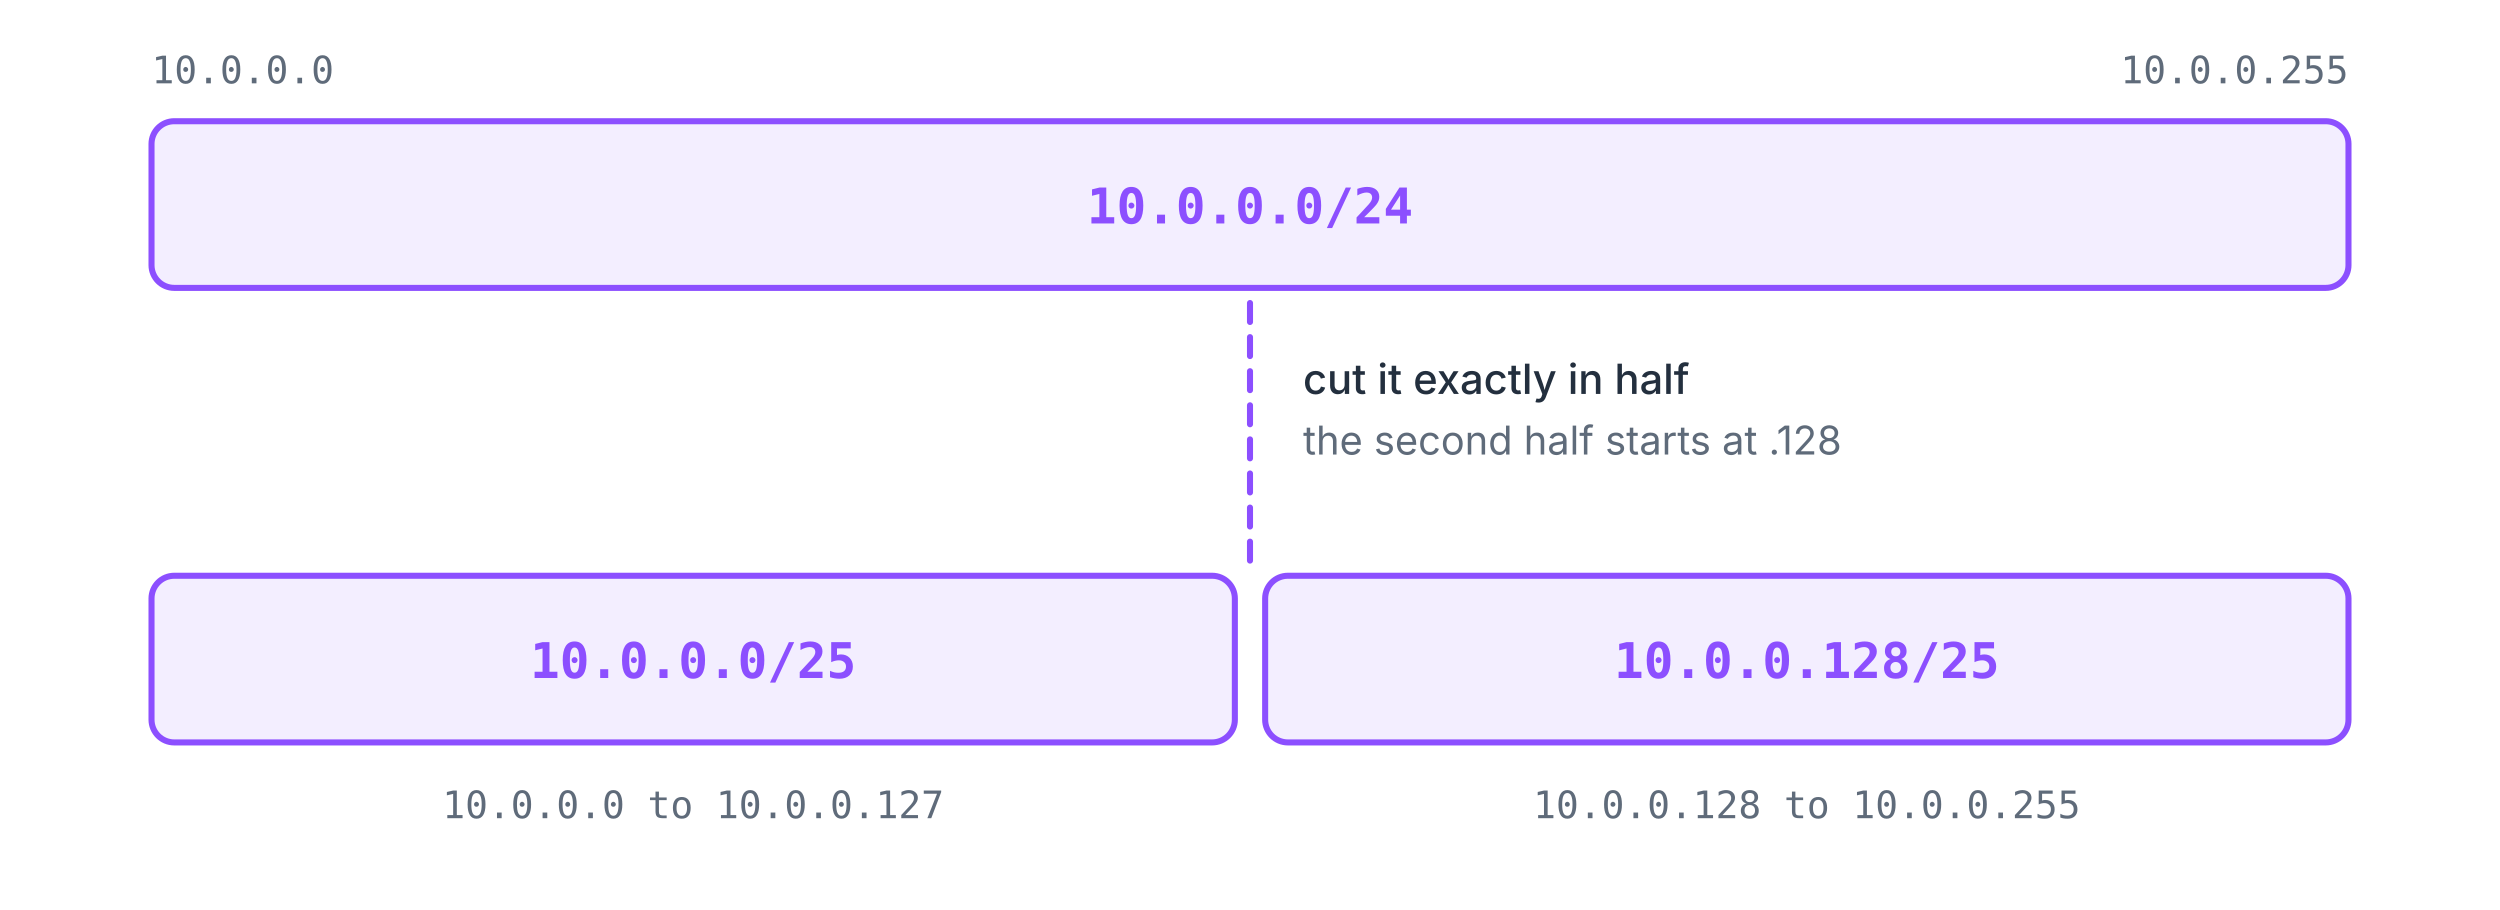
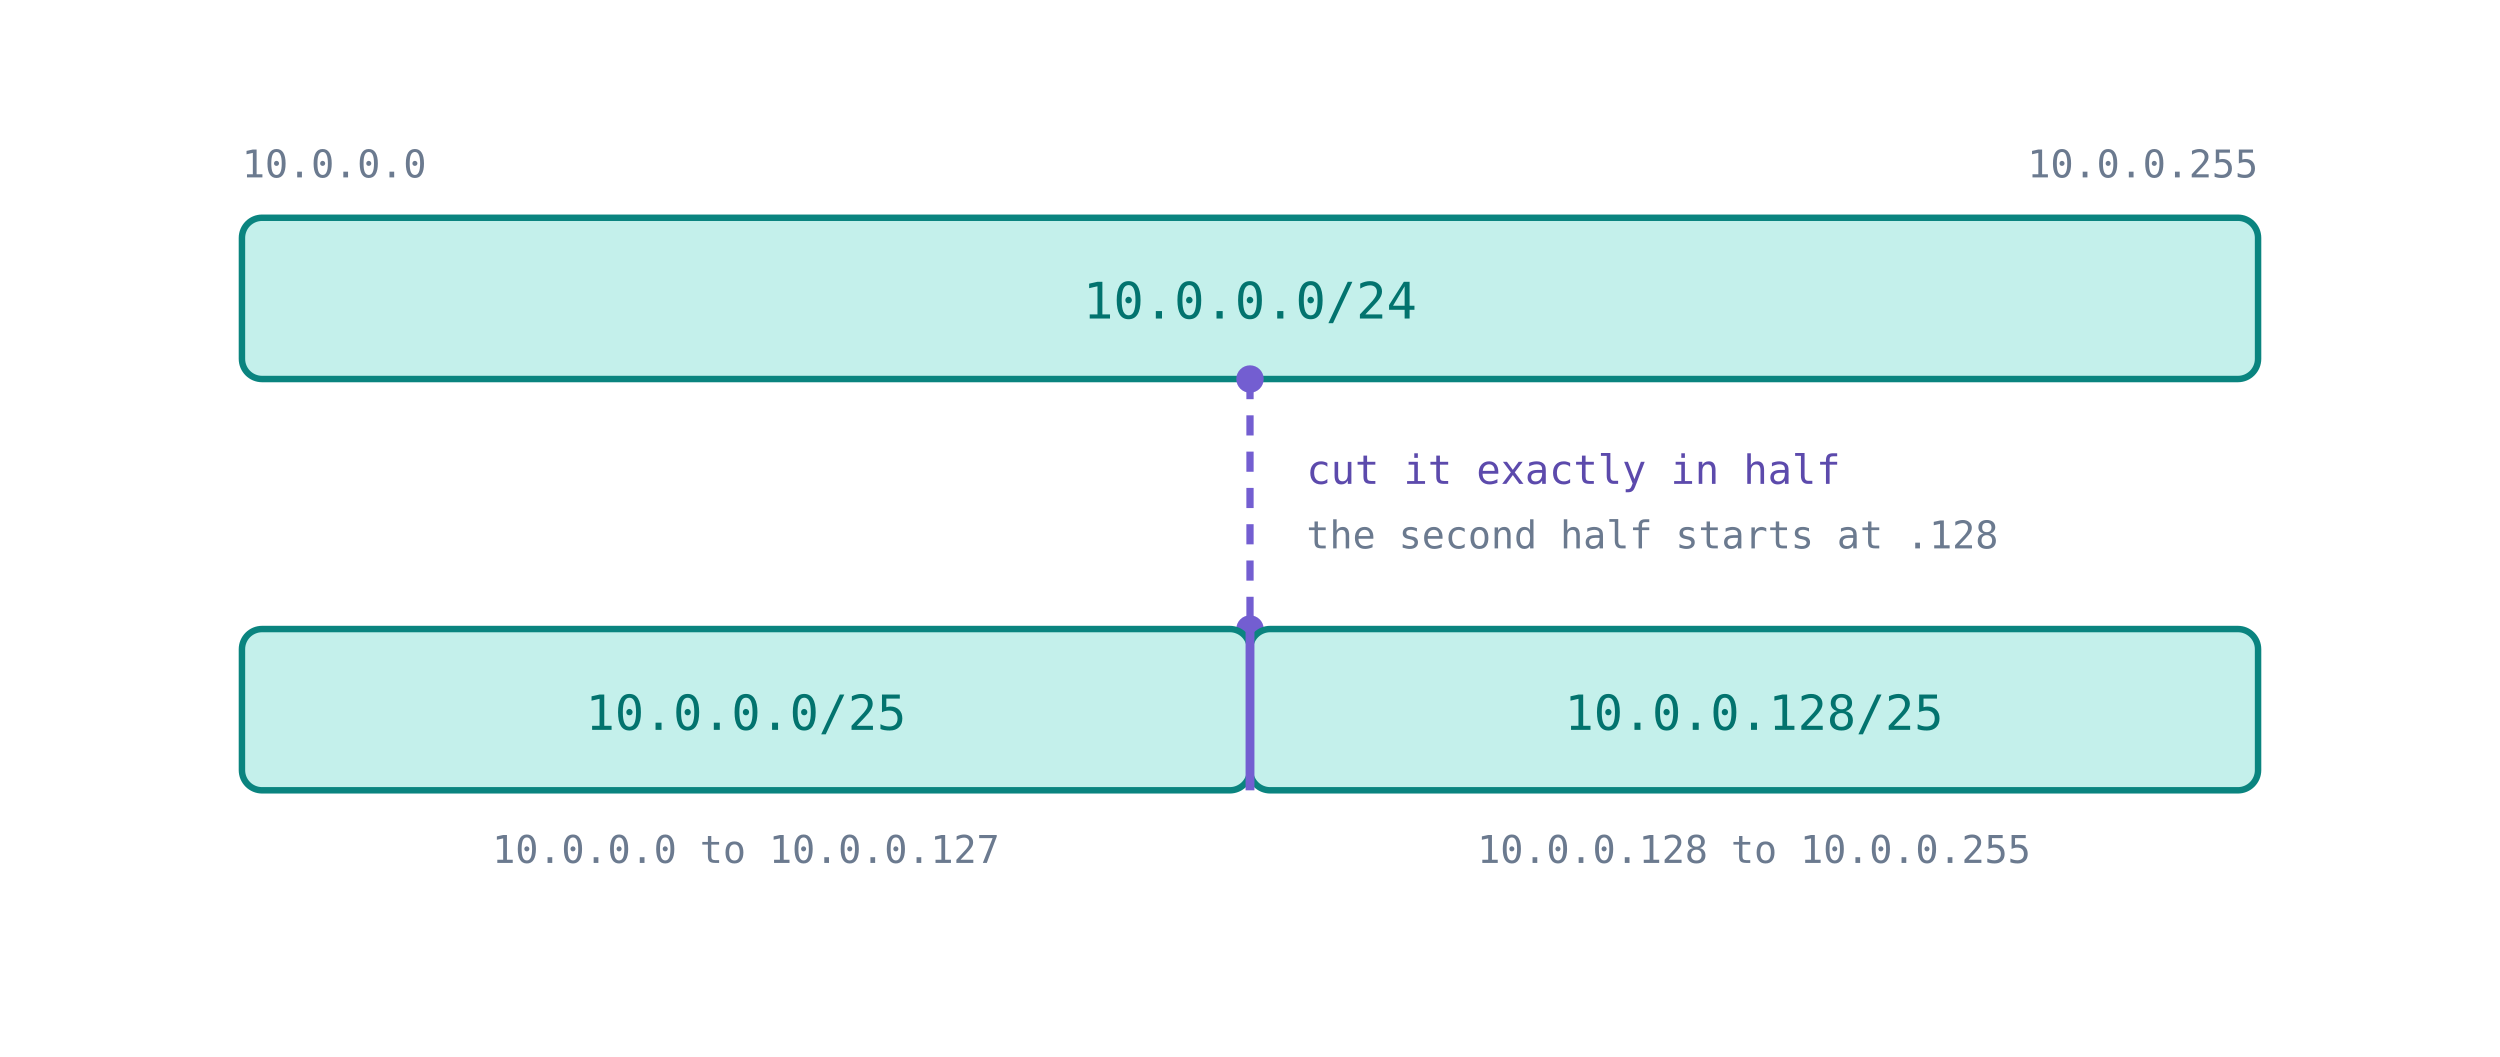
- <svg xmlns="http://www.w3.org/2000/svg" class="dg" viewBox="0 0 660 240">
-   <style>.dg text{font-family:Inter,'Amazon Ember',Arial,Helvetica,sans-serif}.dg .mono{font-family:'JetBrains Mono',ui-monospace,Menlo,Consolas,monospace}.dg .f-ink{fill:var(--dg-ink,#232F3E)}.dg .s-ink{stroke:var(--dg-ink,#232F3E)}.dg .f-sub{fill:var(--dg-sub,#5F6B7A)}.dg .s-sub{stroke:var(--dg-sub,#5F6B7A)}.dg .f-faint{fill:var(--dg-faint,#A7B1BE)}.dg .s-faint{stroke:var(--dg-faint,#A7B1BE)}.dg .f-line{fill:var(--dg-line,#232F3E)}.dg .s-line{stroke:var(--dg-line,#232F3E)}.dg .f-surface{fill:var(--dg-surface,#F4F6F8)}.dg .s-surface{stroke:var(--dg-surface,#F4F6F8)}.dg .f-panel{fill:var(--dg-panel,#FFFFFF)}.dg .s-panel{stroke:var(--dg-panel,#FFFFFF)}.dg .f-net{fill:var(--dg-net,#8C4FFF)}.dg .s-net{stroke:var(--dg-net,#8C4FFF)}.dg .f-cmp{fill:var(--dg-cmp,#ED7100)}.dg .s-cmp{stroke:var(--dg-cmp,#ED7100)}.dg .f-pub{fill:var(--dg-pub,#7AA116)}.dg .s-pub{stroke:var(--dg-pub,#7AA116)}.dg .f-priv{fill:var(--dg-priv,#00A4A6)}.dg .s-priv{stroke:var(--dg-priv,#00A4A6)}.dg .f-sec{fill:var(--dg-sec,#DD344C)}.dg .s-sec{stroke:var(--dg-sec,#DD344C)}.dg .f-db{fill:var(--dg-db,#C925D1)}.dg .s-db{stroke:var(--dg-db,#C925D1)}.dg .f-you{fill:var(--dg-you,#3B62D4)}.dg .s-you{stroke:var(--dg-you,#3B62D4)}.dg .f-ok{fill:var(--dg-ok,#037F0C)}.dg .s-ok{stroke:var(--dg-ok,#037F0C)}.dg .f-bad{fill:var(--dg-bad,#D91515)}.dg .s-bad{stroke:var(--dg-bad,#D91515)}.dg .f-pubtint{fill:var(--dg-pubtint,#F2F6E8)}.dg .s-pubtint{stroke:var(--dg-pubtint,#F2F6E8)}.dg .f-privtint{fill:var(--dg-privtint,#E6F6F7)}.dg .s-privtint{stroke:var(--dg-privtint,#E6F6F7)}.dg .f-youtint{fill:var(--dg-youtint,#EEF2FC)}.dg .s-youtint{stroke:var(--dg-youtint,#EEF2FC)}.dg .f-nettint{fill:var(--dg-nettint,#F3EEFF)}.dg .s-nettint{stroke:var(--dg-nettint,#F3EEFF)}.dg .f-badtint{fill:var(--dg-badtint,#FDECEC)}.dg .s-badtint{stroke:var(--dg-badtint,#FDECEC)}</style>
-   <text x="40" y="22" class="f-sub mono" font-size="10" font-weight="400" text-anchor="start">10.0.0.0</text>
-   <text x="620" y="22" class="f-sub mono" font-size="10" font-weight="400" text-anchor="end">10.0.0.255</text>
-   <rect x="40" y="32" width="580" height="44" rx="6" class="s-net f-nettint" stroke-width="1.6" />
-   <text x="330" y="59" class="f-net mono" font-size="13" font-weight="600" text-anchor="middle">10.0.0.0/24</text>
-   <path d="M330 80 L330 150" class="s-net" fill="none" stroke-width="1.6" stroke-linejoin="round" stroke-linecap="round" stroke-dasharray="5 4" />
-   <text x="344" y="104" class="f-ink" font-size="11" font-weight="500" text-anchor="start">cut it exactly in half</text>
-   <text x="344" y="120" class="f-sub" font-size="10.5" font-weight="400" text-anchor="start">the second half starts at .128</text>
-   <rect x="40" y="152" width="286" height="44" rx="6" class="s-net f-nettint" stroke-width="1.6" />
-   <text x="183" y="179" class="f-net mono" font-size="13" font-weight="600" text-anchor="middle">10.0.0.0/25</text>
-   <text x="183" y="216" class="f-sub mono" font-size="10" font-weight="400" text-anchor="middle">10.0.0.0 to 10.0.0.127</text>
-   <rect x="334" y="152" width="286" height="44" rx="6" class="s-net f-nettint" stroke-width="1.6" />
-   <text x="477" y="179" class="f-net mono" font-size="13" font-weight="600" text-anchor="middle">10.0.0.128/25</text>
-   <text x="477" y="216" class="f-sub mono" font-size="10" font-weight="400" text-anchor="middle">10.0.0.128 to 10.0.0.255</text>
+ <svg xmlns="http://www.w3.org/2000/svg" class="dg legacy" viewBox="0 0 620 262">
+   <style>.dg text{font-family:Inter,'Amazon Ember',Arial,Helvetica,sans-serif}.dg .mono{font-family:'JetBrains Mono',ui-monospace,Menlo,Consolas,monospace}.dg .f-ink{fill:var(--dg-ink,#1F2A37)}.dg .s-ink{stroke:var(--dg-ink,#1F2A37)}.dg .f-ink2{fill:var(--dg-ink2,#3E4C5E)}.dg .s-ink2{stroke:var(--dg-ink2,#3E4C5E)}.dg .f-sub{fill:var(--dg-sub,#5F6B7A)}.dg .s-sub{stroke:var(--dg-sub,#5F6B7A)}.dg .f-mute{fill:var(--dg-mute,#6B7A8F)}.dg .s-mute{stroke:var(--dg-mute,#6B7A8F)}.dg .f-faint{fill:var(--dg-faint,#A7B1BE)}.dg .s-faint{stroke:var(--dg-faint,#A7B1BE)}.dg .f-line{fill:var(--dg-line,#475569)}.dg .s-line{stroke:var(--dg-line,#475569)}.dg .f-edge{fill:var(--dg-edge,#A3B1C2)}.dg .s-edge{stroke:var(--dg-edge,#A3B1C2)}.dg .f-edge2{fill:var(--dg-edge2,#D3DBE5)}.dg .s-edge2{stroke:var(--dg-edge2,#D3DBE5)}.dg .f-surface{fill:var(--dg-surface,#F5F7FA)}.dg .s-surface{stroke:var(--dg-surface,#F5F7FA)}.dg .f-panel{fill:var(--dg-panel,#FFFFFF)}.dg .s-panel{stroke:var(--dg-panel,#FFFFFF)}.dg .f-well{fill:var(--dg-well,#FFFFFF)}.dg .s-well{stroke:var(--dg-well,#FFFFFF)}.dg .f-body{fill:var(--dg-body,#F5F8FB)}.dg .s-body{stroke:var(--dg-body,#F5F8FB)}.dg .f-bodytop{fill:var(--dg-bodytop,#E9EEF4)}.dg .s-bodytop{stroke:var(--dg-bodytop,#E9EEF4)}.dg .f-bodyside{fill:var(--dg-bodyside,#DCE3EB)}.dg .s-bodyside{stroke:var(--dg-bodyside,#DCE3EB)}.dg .f-net{fill:var(--dg-net,#735ED1)}.dg .s-net{stroke:var(--dg-net,#735ED1)}.dg .f-cmp{fill:var(--dg-cmp,#D16100)}.dg .s-cmp{stroke:var(--dg-cmp,#D16100)}.dg .f-priv{fill:var(--dg-priv,#0A847F)}.dg .s-priv{stroke:var(--dg-priv,#0A847F)}.dg .f-pub{fill:var(--dg-pub,#51850E)}.dg .s-pub{stroke:var(--dg-pub,#51850E)}.dg .f-sec{fill:var(--dg-sec,#C43E45)}.dg .s-sec{stroke:var(--dg-sec,#C43E45)}.dg .f-db{fill:var(--dg-db,#A14DA7)}.dg .s-db{stroke:var(--dg-db,#A14DA7)}.dg .f-you{fill:var(--dg-you,#396ED6)}.dg .s-you{stroke:var(--dg-you,#396ED6)}.dg .f-ok{fill:var(--dg-ok,#178950)}.dg .s-ok{stroke:var(--dg-ok,#178950)}.dg .f-bad{fill:var(--dg-bad,#C03D69)}.dg .s-bad{stroke:var(--dg-bad,#C03D69)}.dg .f-nettint{fill:var(--dg-nettint,#E4E3FF)}.dg .s-nettint{stroke:var(--dg-nettint,#E4E3FF)}.dg .f-cmptint{fill:var(--dg-cmptint,#FFDFC9)}.dg .s-cmptint{stroke:var(--dg-cmptint,#FFDFC9)}.dg .f-privtint{fill:var(--dg-privtint,#C4F0EB)}.dg .s-privtint{stroke:var(--dg-privtint,#C4F0EB)}.dg .f-pubtint{fill:var(--dg-pubtint,#D9EFC5)}.dg .s-pubtint{stroke:var(--dg-pubtint,#D9EFC5)}.dg .f-sectint{fill:var(--dg-sectint,#FFDDDB)}.dg .s-sectint{stroke:var(--dg-sectint,#FFDDDB)}.dg .f-dbtint{fill:var(--dg-dbtint,#FCD9FD)}.dg .s-dbtint{stroke:var(--dg-dbtint,#FCD9FD)}.dg .f-youtint{fill:var(--dg-youtint,#DAE7FE)}.dg .s-youtint{stroke:var(--dg-youtint,#DAE7FE)}.dg .f-oktint{fill:var(--dg-oktint,#CDF0D7)}.dg .s-oktint{stroke:var(--dg-oktint,#CDF0D7)}.dg .f-pubarea{fill:var(--dg-pubarea,#EAF8E0)}.dg .s-pubarea{stroke:var(--dg-pubarea,#EAF8E0)}.dg .f-privarea{fill:var(--dg-privarea,#DBF7F4)}.dg .s-privarea{stroke:var(--dg-privarea,#DBF7F4)}.dg .f-badtint{fill:var(--dg-badtint,#FFDCE3)}.dg .s-badtint{stroke:var(--dg-badtint,#FFDCE3)}.dg .f-netcard{fill:var(--dg-netcard,#E4E3FF)}.dg .s-netcard{stroke:var(--dg-netcard,#E4E3FF)}.dg .f-netcardb{fill:var(--dg-netcardb,#E4E3FF)}.dg .s-netcardb{stroke:var(--dg-netcardb,#E4E3FF)}.dg .f-cmpcard{fill:var(--dg-cmpcard,#FFDFC9)}.dg .s-cmpcard{stroke:var(--dg-cmpcard,#FFDFC9)}.dg .f-cmpcardb{fill:var(--dg-cmpcardb,#FFDFC9)}.dg .s-cmpcardb{stroke:var(--dg-cmpcardb,#FFDFC9)}.dg .f-privcard{fill:var(--dg-privcard,#C4F0EB)}.dg .s-privcard{stroke:var(--dg-privcard,#C4F0EB)}.dg .f-privcardb{fill:var(--dg-privcardb,#C4F0EB)}.dg .s-privcardb{stroke:var(--dg-privcardb,#C4F0EB)}.dg .f-pubcard{fill:var(--dg-pubcard,#D9EFC5)}.dg .s-pubcard{stroke:var(--dg-pubcard,#D9EFC5)}.dg .f-pubcardb{fill:var(--dg-pubcardb,#D9EFC5)}.dg .s-pubcardb{stroke:var(--dg-pubcardb,#D9EFC5)}.dg .f-seccard{fill:var(--dg-seccard,#FFDDDB)}.dg .s-seccard{stroke:var(--dg-seccard,#FFDDDB)}.dg .f-seccardb{fill:var(--dg-seccardb,#FFDDDB)}.dg .s-seccardb{stroke:var(--dg-seccardb,#FFDDDB)}.dg .f-dbcard{fill:var(--dg-dbcard,#FCD9FD)}.dg .s-dbcard{stroke:var(--dg-dbcard,#FCD9FD)}.dg .f-dbcardb{fill:var(--dg-dbcardb,#FCD9FD)}.dg .s-dbcardb{stroke:var(--dg-dbcardb,#FCD9FD)}.dg .f-youcard{fill:var(--dg-youcard,#DAE7FE)}.dg .s-youcard{stroke:var(--dg-youcard,#DAE7FE)}.dg .f-youcardb{fill:var(--dg-youcardb,#DAE7FE)}.dg .s-youcardb{stroke:var(--dg-youcardb,#DAE7FE)}.dg .f-okcard{fill:var(--dg-okcard,#CDF0D7)}.dg .s-okcard{stroke:var(--dg-okcard,#CDF0D7)}.dg .f-okcardb{fill:var(--dg-okcardb,#CDF0D7)}.dg .s-okcardb{stroke:var(--dg-okcardb,#CDF0D7)}.dg .f-badcard{fill:var(--dg-badcard,#FFDCE3)}.dg .s-badcard{stroke:var(--dg-badcard,#FFDCE3)}.dg .f-badcardb{fill:var(--dg-badcardb,#FFDCE3)}.dg .s-badcardb{stroke:var(--dg-badcardb,#FFDCE3)}.dg text.f-net{fill:var(--dg-net-text,#5C4AAC)}.dg text.f-cmp{fill:var(--dg-cmp-text,#A34202)}.dg text.f-priv{fill:var(--dg-priv-text,#02736E)}.dg text.f-pub{fill:var(--dg-pub-text,#456B02)}.dg text.f-sec{fill:var(--dg-sec-text,#A12F35)}.dg text.f-db{fill:var(--dg-db-text,#86398B)}.dg text.f-you{fill:var(--dg-you-text,#2B58B1)}.dg text.f-ok{fill:var(--dg-ok-text,#02703F)}.dg text.f-bad{fill:var(--dg-bad-text,#9E2D54)}.dg.legacy text{font-family:'JetBrains Mono',ui-monospace,SFMono-Regular,'DejaVu Sans Mono',Menlo,Consolas,monospace}</style>
+   <text x="60" y="44" font-size="9.5" style="fill:var(--dg-mute,#6B7A8F)">10.0.0.0</text>
+   <text x="560" y="44" font-size="9.5" text-anchor="end" style="fill:var(--dg-mute,#6B7A8F)">10.0.0.255</text>
+   <rect x="60" y="54" width="500" height="40" rx="5" stroke-width="1.6" style="fill:var(--dg-privtint,#C4F0EB);stroke:var(--dg-priv,#0A847F)" />
+   <text x="310" y="79" font-size="12.5" text-anchor="middle" style="fill:var(--dg-priv-text,#02736E)">10.0.0.0/24</text>
+   <line x1="310" y1="94" x2="310" y2="156" stroke-width="1.8" stroke-dasharray="5 4" style="stroke:var(--dg-net,#735ED1)" />
+   <circle cx="310" cy="94" r="3.4" style="fill:var(--dg-net,#735ED1)" />
+   <circle cx="310" cy="156" r="3.4" style="fill:var(--dg-net,#735ED1)" />
+   <text x="324" y="120" font-size="10" style="fill:var(--dg-net-text,#5C4AAC)">cut it exactly in half</text>
+   <text x="324" y="136" font-size="9.5" style="fill:var(--dg-mute,#6B7A8F)">the second half starts at .128</text>
+   <rect x="60" y="156" width="250" height="40" rx="5" stroke-width="1.6" style="fill:var(--dg-privtint,#C4F0EB);stroke:var(--dg-priv,#0A847F)" />
+   <rect x="310" y="156" width="250" height="40" rx="5" stroke-width="1.6" style="fill:var(--dg-privtint,#C4F0EB);stroke:var(--dg-priv,#0A847F)" />
+   <line x1="310" y1="156" x2="310" y2="196" stroke-width="2.2" style="stroke:var(--dg-net,#735ED1)" />
+   <text x="185" y="181" font-size="12" text-anchor="middle" style="fill:var(--dg-priv-text,#02736E)">10.0.0.0/25</text>
+   <text x="435" y="181" font-size="12" text-anchor="middle" style="fill:var(--dg-priv-text,#02736E)">10.0.0.128/25</text>
+   <text x="185" y="214" font-size="9.5" text-anchor="middle" style="fill:var(--dg-mute,#6B7A8F)">10.0.0.0 to 10.0.0.127</text>
+   <text x="435" y="214" font-size="9.5" text-anchor="middle" style="fill:var(--dg-mute,#6B7A8F)">10.0.0.128 to 10.0.0.255</text>
</svg>
